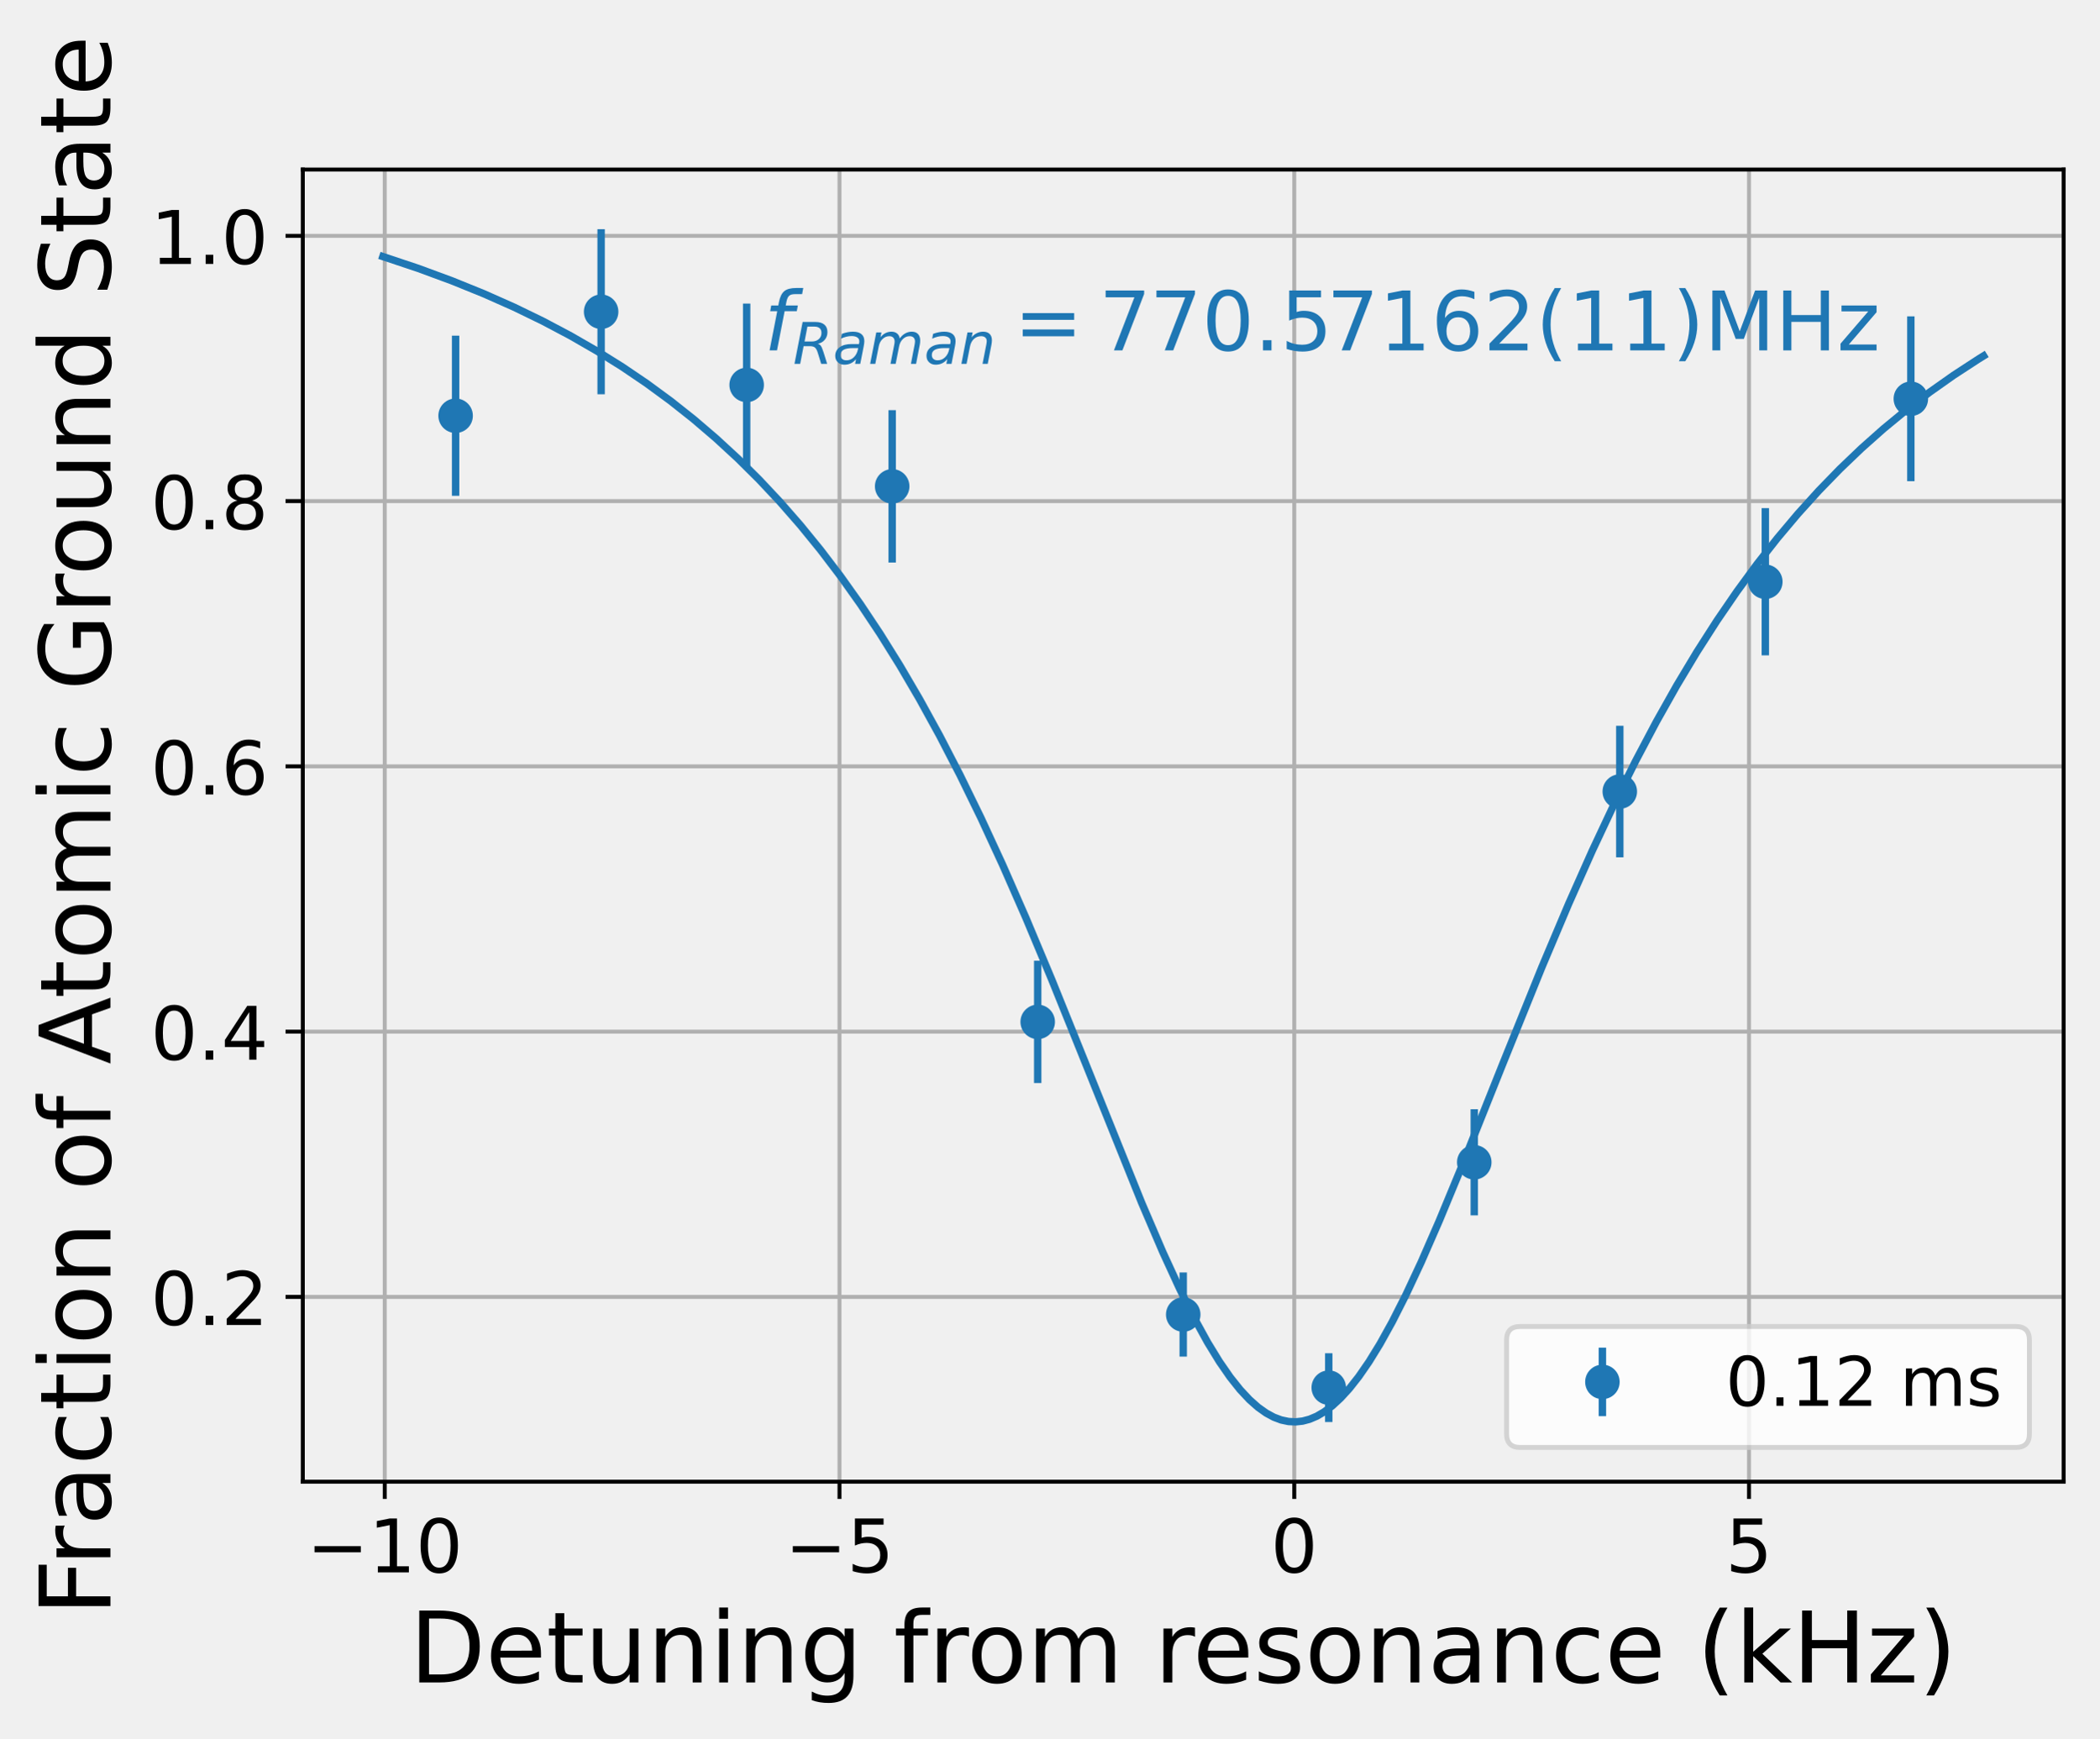
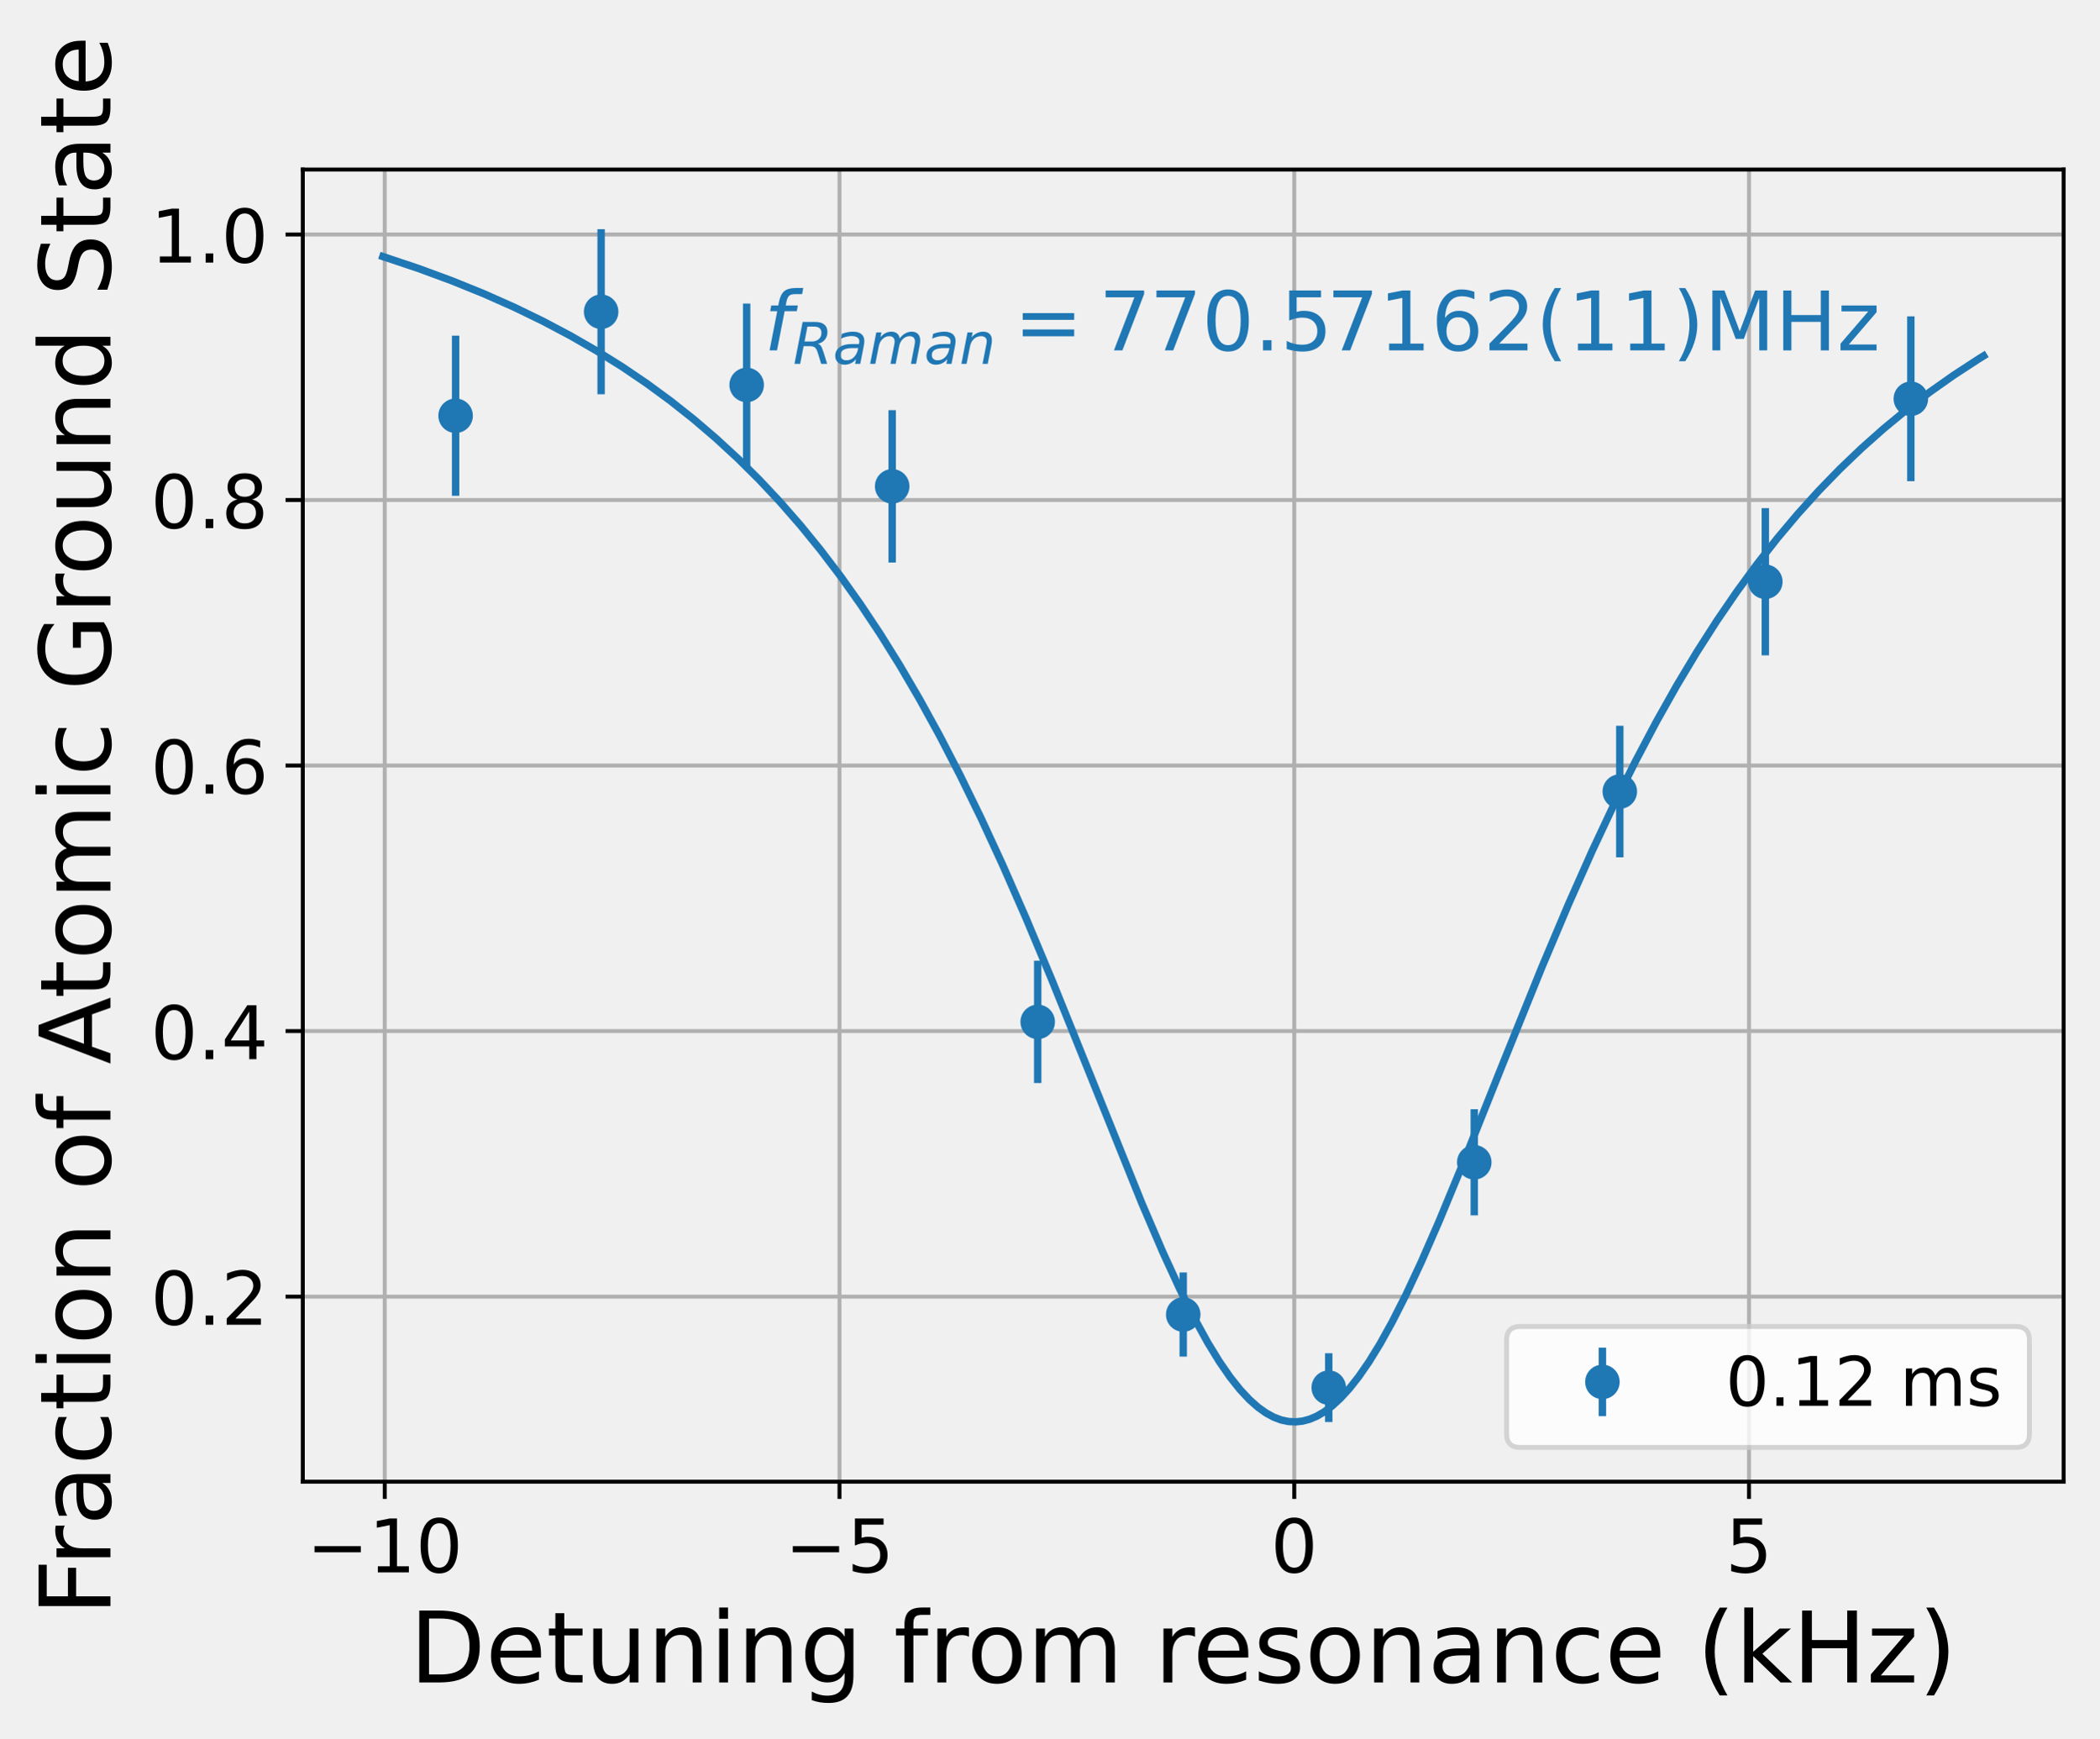
<svg xmlns="http://www.w3.org/2000/svg" xmlns:xlink="http://www.w3.org/1999/xlink" height="352.568pt" version="1.1" viewBox="0 0 425.731 352.568" width="425.731pt">
  <defs>
    <style type="text/css">*{stroke-linecap:butt;stroke-linejoin:round;}</style>
  </defs>
  <g id="figure_1">
    <g id="patch_1">
      <path d="M 0 352.568  L 425.731 352.568  L 425.731 0  L 0 0  z " style="fill:none;" />
    </g>
    <g id="axes_1">
      <g id="patch_2">
        <path d="M 61.411 300.495  L 418.531 300.495  L 418.531 34.383  L 61.411 34.383  z " style="fill:none;" />
      </g>
      <g id="matplotlib.axis_1">
        <g id="xtick_1">
          <g id="line2d_1">
            <path clip-path="url(#pf902fcb692)" d="M 78.027 300.495  L 78.027 34.383  " style="fill:none;stroke:#b0b0b0;stroke-linecap:square;stroke-width:0.8;" />
          </g>
          <g id="line2d_2">
            <defs>
              <path d="M 0 0  L 0 3.5  " id="m005f0a59be" style="stroke:#000000;stroke-width:0.8;" />
            </defs>
            <g>
              <use style="stroke:#000000;stroke-width:0.8;" x="78.027" xlink:href="#m005f0a59be" y="300.495" />
            </g>
          </g>
          <g id="text_1">
            <g transform="translate(62.1986 318.8927)scale(0.15 -0.15)">
              <defs>
                <path d="M 10.594 35.5  L 73.188 35.5  L 73.188 27.203  L 10.594 27.203  z " id="DejaVuSans-8722" />
                <path d="M 12.406 8.297  L 28.516 8.297  L 28.516 63.922  L 10.984 60.406  L 10.984 69.391  L 28.422 72.906  L 38.281 72.906  L 38.281 8.297  L 54.391 8.297  L 54.391 0  L 12.406 0  z " id="DejaVuSans-49" />
                <path d="M 31.781 66.406  Q 24.172 66.406 20.328 58.906  Q 16.5 51.422 16.5 36.375  Q 16.5 21.391 20.328 13.891  Q 24.172 6.391 31.781 6.391  Q 39.453 6.391 43.281 13.891  Q 47.125 21.391 47.125 36.375  Q 47.125 51.422 43.281 58.906  Q 39.453 66.406 31.781 66.406  z M 31.781 74.219  Q 44.047 74.219 50.516 64.516  Q 56.984 54.828 56.984 36.375  Q 56.984 17.969 50.516 8.266  Q 44.047 -1.422 31.781 -1.422  Q 19.531 -1.422 13.062 8.266  Q 6.594 17.969 6.594 36.375  Q 6.594 54.828 13.062 64.516  Q 19.531 74.219 31.781 74.219  z " id="DejaVuSans-48" />
              </defs>
              <use xlink:href="#DejaVuSans-8722" />
              <use x="83.789" xlink:href="#DejaVuSans-49" />
              <use x="147.412" xlink:href="#DejaVuSans-48" />
            </g>
          </g>
        </g>
        <g id="xtick_2">
          <g id="line2d_3">
            <path clip-path="url(#pf902fcb692)" d="M 170.259 300.495  L 170.259 34.383  " style="fill:none;stroke:#b0b0b0;stroke-linecap:square;stroke-width:0.8;" />
          </g>
          <g id="line2d_4">
            <g>
              <use style="stroke:#000000;stroke-width:0.8;" x="170.259" xlink:href="#m005f0a59be" y="300.495" />
            </g>
          </g>
          <g id="text_2">
            <g transform="translate(159.2019 318.8927)scale(0.15 -0.15)">
              <defs>
                <path d="M 10.797 72.906  L 49.516 72.906  L 49.516 64.594  L 19.828 64.594  L 19.828 46.734  Q 21.969 47.469 24.109 47.828  Q 26.266 48.188 28.422 48.188  Q 40.625 48.188 47.75 41.5  Q 54.891 34.812 54.891 23.391  Q 54.891 11.625 47.562 5.094  Q 40.234 -1.422 26.906 -1.422  Q 22.312 -1.422 17.547 -0.641  Q 12.797 0.141 7.719 1.703  L 7.719 11.625  Q 12.109 9.234 16.797 8.062  Q 21.484 6.891 26.703 6.891  Q 35.156 6.891 40.078 11.328  Q 45.016 15.766 45.016 23.391  Q 45.016 31 40.078 35.438  Q 35.156 39.891 26.703 39.891  Q 22.75 39.891 18.812 39.016  Q 14.891 38.141 10.797 36.281  z " id="DejaVuSans-53" />
              </defs>
              <use xlink:href="#DejaVuSans-8722" />
              <use x="83.789" xlink:href="#DejaVuSans-53" />
            </g>
          </g>
        </g>
        <g id="xtick_3">
          <g id="line2d_5">
            <path clip-path="url(#pf902fcb692)" d="M 262.49 300.495  L 262.49 34.383  " style="fill:none;stroke:#b0b0b0;stroke-linecap:square;stroke-width:0.8;" />
          </g>
          <g id="line2d_6">
            <g>
              <use style="stroke:#000000;stroke-width:0.8;" x="262.49" xlink:href="#m005f0a59be" y="300.495" />
            </g>
          </g>
          <g id="text_3">
            <g transform="translate(257.718 318.8927)scale(0.15 -0.15)">
              <use xlink:href="#DejaVuSans-48" />
            </g>
          </g>
        </g>
        <g id="xtick_4">
          <g id="line2d_7">
            <path clip-path="url(#pf902fcb692)" d="M 354.721 300.495  L 354.721 34.383  " style="fill:none;stroke:#b0b0b0;stroke-linecap:square;stroke-width:0.8;" />
          </g>
          <g id="line2d_8">
            <g>
              <use style="stroke:#000000;stroke-width:0.8;" x="354.721" xlink:href="#m005f0a59be" y="300.495" />
            </g>
          </g>
          <g id="text_4">
            <g transform="translate(349.9495 318.8927)scale(0.15 -0.15)">
              <use xlink:href="#DejaVuSans-53" />
            </g>
          </g>
        </g>
        <g id="text_5">
          <g transform="translate(83.07406 341.2091)scale(0.2 -0.2)">
            <defs>
              <path d="M 19.672 64.797  L 19.672 8.109  L 31.594 8.109  Q 46.688 8.109 53.688 14.938  Q 60.688 21.781 60.688 36.531  Q 60.688 51.172 53.688 57.984  Q 46.688 64.797 31.594 64.797  z M 9.812 72.906  L 30.078 72.906  Q 51.266 72.906 61.172 64.094  Q 71.094 55.281 71.094 36.531  Q 71.094 17.672 61.125 8.828  Q 51.172 0 30.078 0  L 9.812 0  z " id="DejaVuSans-68" />
              <path d="M 56.203 29.594  L 56.203 25.203  L 14.891 25.203  Q 15.484 15.922 20.484 11.062  Q 25.484 6.203 34.422 6.203  Q 39.594 6.203 44.453 7.469  Q 49.312 8.734 54.109 11.281  L 54.109 2.781  Q 49.266 0.734 44.188 -0.344  Q 39.109 -1.422 33.891 -1.422  Q 20.797 -1.422 13.156 6.188  Q 5.516 13.812 5.516 26.812  Q 5.516 40.234 12.766 48.109  Q 20.016 56 32.328 56  Q 43.359 56 49.781 48.891  Q 56.203 41.797 56.203 29.594  z M 47.219 32.234  Q 47.125 39.594 43.094 43.984  Q 39.062 48.391 32.422 48.391  Q 24.906 48.391 20.391 44.141  Q 15.875 39.891 15.188 32.172  z " id="DejaVuSans-101" />
              <path d="M 18.312 70.219  L 18.312 54.688  L 36.812 54.688  L 36.812 47.703  L 18.312 47.703  L 18.312 18.016  Q 18.312 11.328 20.141 9.422  Q 21.969 7.516 27.594 7.516  L 36.812 7.516  L 36.812 0  L 27.594 0  Q 17.188 0 13.234 3.875  Q 9.281 7.766 9.281 18.016  L 9.281 47.703  L 2.688 47.703  L 2.688 54.688  L 9.281 54.688  L 9.281 70.219  z " id="DejaVuSans-116" />
              <path d="M 8.5 21.578  L 8.5 54.688  L 17.484 54.688  L 17.484 21.922  Q 17.484 14.156 20.5 10.266  Q 23.531 6.391 29.594 6.391  Q 36.859 6.391 41.078 11.031  Q 45.312 15.672 45.312 23.688  L 45.312 54.688  L 54.297 54.688  L 54.297 0  L 45.312 0  L 45.312 8.406  Q 42.047 3.422 37.719 1  Q 33.406 -1.422 27.688 -1.422  Q 18.266 -1.422 13.375 4.438  Q 8.5 10.297 8.5 21.578  z M 31.109 56  z " id="DejaVuSans-117" />
              <path d="M 54.891 33.016  L 54.891 0  L 45.906 0  L 45.906 32.719  Q 45.906 40.484 42.875 44.328  Q 39.844 48.188 33.797 48.188  Q 26.516 48.188 22.312 43.547  Q 18.109 38.922 18.109 30.906  L 18.109 0  L 9.078 0  L 9.078 54.688  L 18.109 54.688  L 18.109 46.188  Q 21.344 51.125 25.703 53.562  Q 30.078 56 35.797 56  Q 45.219 56 50.047 50.172  Q 54.891 44.344 54.891 33.016  z " id="DejaVuSans-110" />
              <path d="M 9.422 54.688  L 18.406 54.688  L 18.406 0  L 9.422 0  z M 9.422 75.984  L 18.406 75.984  L 18.406 64.594  L 9.422 64.594  z " id="DejaVuSans-105" />
              <path d="M 45.406 27.984  Q 45.406 37.75 41.375 43.109  Q 37.359 48.484 30.078 48.484  Q 22.859 48.484 18.828 43.109  Q 14.797 37.75 14.797 27.984  Q 14.797 18.266 18.828 12.891  Q 22.859 7.516 30.078 7.516  Q 37.359 7.516 41.375 12.891  Q 45.406 18.266 45.406 27.984  z M 54.391 6.781  Q 54.391 -7.172 48.188 -13.984  Q 42 -20.797 29.203 -20.797  Q 24.469 -20.797 20.266 -20.094  Q 16.062 -19.391 12.109 -17.922  L 12.109 -9.188  Q 16.062 -11.328 19.922 -12.344  Q 23.781 -13.375 27.781 -13.375  Q 36.625 -13.375 41.016 -8.766  Q 45.406 -4.156 45.406 5.172  L 45.406 9.625  Q 42.625 4.781 38.281 2.391  Q 33.938 0 27.875 0  Q 17.828 0 11.672 7.656  Q 5.516 15.328 5.516 27.984  Q 5.516 40.672 11.672 48.328  Q 17.828 56 27.875 56  Q 33.938 56 38.281 53.609  Q 42.625 51.219 45.406 46.391  L 45.406 54.688  L 54.391 54.688  z " id="DejaVuSans-103" />
              <path id="DejaVuSans-32" />
              <path d="M 37.109 75.984  L 37.109 68.5  L 28.516 68.5  Q 23.688 68.5 21.797 66.547  Q 19.922 64.594 19.922 59.516  L 19.922 54.688  L 34.719 54.688  L 34.719 47.703  L 19.922 47.703  L 19.922 0  L 10.891 0  L 10.891 47.703  L 2.297 47.703  L 2.297 54.688  L 10.891 54.688  L 10.891 58.5  Q 10.891 67.625 15.141 71.797  Q 19.391 75.984 28.609 75.984  z " id="DejaVuSans-102" />
              <path d="M 41.109 46.297  Q 39.594 47.172 37.812 47.578  Q 36.031 48 33.891 48  Q 26.266 48 22.188 43.047  Q 18.109 38.094 18.109 28.812  L 18.109 0  L 9.078 0  L 9.078 54.688  L 18.109 54.688  L 18.109 46.188  Q 20.953 51.172 25.484 53.578  Q 30.031 56 36.531 56  Q 37.453 56 38.578 55.875  Q 39.703 55.766 41.062 55.516  z " id="DejaVuSans-114" />
              <path d="M 30.609 48.391  Q 23.391 48.391 19.188 42.75  Q 14.984 37.109 14.984 27.297  Q 14.984 17.484 19.156 11.844  Q 23.344 6.203 30.609 6.203  Q 37.797 6.203 41.984 11.859  Q 46.188 17.531 46.188 27.297  Q 46.188 37.016 41.984 42.703  Q 37.797 48.391 30.609 48.391  z M 30.609 56  Q 42.328 56 49.016 48.375  Q 55.719 40.766 55.719 27.297  Q 55.719 13.875 49.016 6.219  Q 42.328 -1.422 30.609 -1.422  Q 18.844 -1.422 12.172 6.219  Q 5.516 13.875 5.516 27.297  Q 5.516 40.766 12.172 48.375  Q 18.844 56 30.609 56  z " id="DejaVuSans-111" />
              <path d="M 52 44.188  Q 55.375 50.25 60.062 53.125  Q 64.75 56 71.094 56  Q 79.641 56 84.281 50.016  Q 88.922 44.047 88.922 33.016  L 88.922 0  L 79.891 0  L 79.891 32.719  Q 79.891 40.578 77.094 44.375  Q 74.312 48.188 68.609 48.188  Q 61.625 48.188 57.562 43.547  Q 53.516 38.922 53.516 30.906  L 53.516 0  L 44.484 0  L 44.484 32.719  Q 44.484 40.625 41.703 44.406  Q 38.922 48.188 33.109 48.188  Q 26.219 48.188 22.156 43.531  Q 18.109 38.875 18.109 30.906  L 18.109 0  L 9.078 0  L 9.078 54.688  L 18.109 54.688  L 18.109 46.188  Q 21.188 51.219 25.484 53.609  Q 29.781 56 35.688 56  Q 41.656 56 45.828 52.969  Q 50 49.953 52 44.188  z " id="DejaVuSans-109" />
              <path d="M 44.281 53.078  L 44.281 44.578  Q 40.484 46.531 36.375 47.5  Q 32.281 48.484 27.875 48.484  Q 21.188 48.484 17.844 46.438  Q 14.5 44.391 14.5 40.281  Q 14.5 37.156 16.891 35.375  Q 19.281 33.594 26.516 31.984  L 29.594 31.297  Q 39.156 29.25 43.188 25.516  Q 47.219 21.781 47.219 15.094  Q 47.219 7.469 41.188 3.016  Q 35.156 -1.422 24.609 -1.422  Q 20.219 -1.422 15.453 -0.562  Q 10.688 0.297 5.422 2  L 5.422 11.281  Q 10.406 8.688 15.234 7.391  Q 20.062 6.109 24.812 6.109  Q 31.156 6.109 34.562 8.281  Q 37.984 10.453 37.984 14.406  Q 37.984 18.062 35.516 20.016  Q 33.062 21.969 24.703 23.781  L 21.578 24.516  Q 13.234 26.266 9.516 29.906  Q 5.812 33.547 5.812 39.891  Q 5.812 47.609 11.281 51.797  Q 16.75 56 26.812 56  Q 31.781 56 36.172 55.266  Q 40.578 54.547 44.281 53.078  z " id="DejaVuSans-115" />
              <path d="M 34.281 27.484  Q 23.391 27.484 19.188 25  Q 14.984 22.516 14.984 16.5  Q 14.984 11.719 18.141 8.906  Q 21.297 6.109 26.703 6.109  Q 34.188 6.109 38.703 11.406  Q 43.219 16.703 43.219 25.484  L 43.219 27.484  z M 52.203 31.203  L 52.203 0  L 43.219 0  L 43.219 8.297  Q 40.141 3.328 35.547 0.953  Q 30.953 -1.422 24.312 -1.422  Q 15.922 -1.422 10.953 3.297  Q 6 8.016 6 15.922  Q 6 25.141 12.172 29.828  Q 18.359 34.516 30.609 34.516  L 43.219 34.516  L 43.219 35.406  Q 43.219 41.609 39.141 45  Q 35.062 48.391 27.688 48.391  Q 23 48.391 18.547 47.266  Q 14.109 46.141 10.016 43.891  L 10.016 52.203  Q 14.938 54.109 19.578 55.047  Q 24.219 56 28.609 56  Q 40.484 56 46.344 49.844  Q 52.203 43.703 52.203 31.203  z " id="DejaVuSans-97" />
              <path d="M 48.781 52.594  L 48.781 44.188  Q 44.969 46.297 41.141 47.344  Q 37.312 48.391 33.406 48.391  Q 24.656 48.391 19.812 42.844  Q 14.984 37.312 14.984 27.297  Q 14.984 17.281 19.812 11.734  Q 24.656 6.203 33.406 6.203  Q 37.312 6.203 41.141 7.25  Q 44.969 8.297 48.781 10.406  L 48.781 2.094  Q 45.016 0.344 40.984 -0.531  Q 36.969 -1.422 32.422 -1.422  Q 20.062 -1.422 12.781 6.344  Q 5.516 14.109 5.516 27.297  Q 5.516 40.672 12.859 48.328  Q 20.219 56 33.016 56  Q 37.156 56 41.109 55.141  Q 45.062 54.297 48.781 52.594  z " id="DejaVuSans-99" />
              <path d="M 31 75.875  Q 24.469 64.656 21.281 53.656  Q 18.109 42.672 18.109 31.391  Q 18.109 20.125 21.312 9.062  Q 24.516 -2 31 -13.188  L 23.188 -13.188  Q 15.875 -1.703 12.234 9.375  Q 8.594 20.453 8.594 31.391  Q 8.594 42.281 12.203 53.312  Q 15.828 64.359 23.188 75.875  z " id="DejaVuSans-40" />
              <path d="M 9.078 75.984  L 18.109 75.984  L 18.109 31.109  L 44.922 54.688  L 56.391 54.688  L 27.391 29.109  L 57.625 0  L 45.906 0  L 18.109 26.703  L 18.109 0  L 9.078 0  z " id="DejaVuSans-107" />
              <path d="M 9.812 72.906  L 19.672 72.906  L 19.672 43.016  L 55.516 43.016  L 55.516 72.906  L 65.375 72.906  L 65.375 0  L 55.516 0  L 55.516 34.719  L 19.672 34.719  L 19.672 0  L 9.812 0  z " id="DejaVuSans-72" />
              <path d="M 5.516 54.688  L 48.188 54.688  L 48.188 46.484  L 14.406 7.172  L 48.188 7.172  L 48.188 0  L 4.297 0  L 4.297 8.203  L 38.094 47.516  L 5.516 47.516  z " id="DejaVuSans-122" />
              <path d="M 8.016 75.875  L 15.828 75.875  Q 23.141 64.359 26.781 53.312  Q 30.422 42.281 30.422 31.391  Q 30.422 20.453 26.781 9.375  Q 23.141 -1.703 15.828 -13.188  L 8.016 -13.188  Q 14.5 -2 17.703 9.062  Q 20.906 20.125 20.906 31.391  Q 20.906 42.672 17.703 53.656  Q 14.5 64.656 8.016 75.875  z " id="DejaVuSans-41" />
            </defs>
            <use xlink:href="#DejaVuSans-68" />
            <use x="77.002" xlink:href="#DejaVuSans-101" />
            <use x="138.525" xlink:href="#DejaVuSans-116" />
            <use x="177.734" xlink:href="#DejaVuSans-117" />
            <use x="241.113" xlink:href="#DejaVuSans-110" />
            <use x="304.492" xlink:href="#DejaVuSans-105" />
            <use x="332.275" xlink:href="#DejaVuSans-110" />
            <use x="395.654" xlink:href="#DejaVuSans-103" />
            <use x="459.131" xlink:href="#DejaVuSans-32" />
            <use x="490.918" xlink:href="#DejaVuSans-102" />
            <use x="526.123" xlink:href="#DejaVuSans-114" />
            <use x="564.986" xlink:href="#DejaVuSans-111" />
            <use x="626.168" xlink:href="#DejaVuSans-109" />
            <use x="723.58" xlink:href="#DejaVuSans-32" />
            <use x="755.367" xlink:href="#DejaVuSans-114" />
            <use x="794.23" xlink:href="#DejaVuSans-101" />
            <use x="855.754" xlink:href="#DejaVuSans-115" />
            <use x="907.854" xlink:href="#DejaVuSans-111" />
            <use x="969.035" xlink:href="#DejaVuSans-110" />
            <use x="1032.414" xlink:href="#DejaVuSans-97" />
            <use x="1093.693" xlink:href="#DejaVuSans-110" />
            <use x="1157.072" xlink:href="#DejaVuSans-99" />
            <use x="1212.053" xlink:href="#DejaVuSans-101" />
            <use x="1273.576" xlink:href="#DejaVuSans-32" />
            <use x="1305.363" xlink:href="#DejaVuSans-40" />
            <use x="1344.377" xlink:href="#DejaVuSans-107" />
            <use x="1402.287" xlink:href="#DejaVuSans-72" />
            <use x="1477.482" xlink:href="#DejaVuSans-122" />
            <use x="1529.973" xlink:href="#DejaVuSans-41" />
          </g>
        </g>
      </g>
      <g id="matplotlib.axis_2">
        <g id="ytick_1">
          <g id="line2d_9">
-             <path clip-path="url(#pf902fcb692)" d="M 61.411 263.018  L 418.531 263.018  " style="fill:none;stroke:#b0b0b0;stroke-linecap:square;stroke-width:0.8;" />
+             <path clip-path="url(#pf902fcb692)" d="M 61.411 262.963  L 418.531 262.963  " style="fill:none;stroke:#b0b0b0;stroke-linecap:square;stroke-width:0.8;" />
          </g>
          <g id="line2d_10">
            <defs>
              <path d="M 0 0  L -3.5 0  " id="mc3ce260a5b" style="stroke:#000000;stroke-width:0.8;" />
            </defs>
            <g>
-               <use style="stroke:#000000;stroke-width:0.8;" x="61.411" xlink:href="#mc3ce260a5b" y="263.018" />
+               <use style="stroke:#000000;stroke-width:0.8;" x="61.411" xlink:href="#mc3ce260a5b" y="262.963" />
            </g>
          </g>
          <g id="text_6">
-             <g transform="translate(30.55625 268.7172)scale(0.15 -0.15)">
+             <g transform="translate(30.55625 268.6622)scale(0.15 -0.15)">
              <defs>
                <path d="M 10.688 12.406  L 21 12.406  L 21 0  L 10.688 0  z " id="DejaVuSans-46" />
                <path d="M 19.188 8.297  L 53.609 8.297  L 53.609 0  L 7.328 0  L 7.328 8.297  Q 12.938 14.109 22.625 23.891  Q 32.328 33.688 34.812 36.531  Q 39.547 41.844 41.422 45.531  Q 43.312 49.219 43.312 52.781  Q 43.312 58.594 39.234 62.25  Q 35.156 65.922 28.609 65.922  Q 23.969 65.922 18.812 64.312  Q 13.672 62.703 7.812 59.422  L 7.812 69.391  Q 13.766 71.781 18.938 73  Q 24.125 74.219 28.422 74.219  Q 39.75 74.219 46.484 68.547  Q 53.219 62.891 53.219 53.422  Q 53.219 48.922 51.531 44.891  Q 49.859 40.875 45.406 35.406  Q 44.188 33.984 37.641 27.219  Q 31.109 20.453 19.188 8.297  z " id="DejaVuSans-50" />
              </defs>
              <use xlink:href="#DejaVuSans-48" />
              <use x="63.623" xlink:href="#DejaVuSans-46" />
              <use x="95.41" xlink:href="#DejaVuSans-50" />
            </g>
          </g>
        </g>
        <g id="ytick_2">
          <g id="line2d_11">
-             <path clip-path="url(#pf902fcb692)" d="M 61.411 209.22  L 418.531 209.22  " style="fill:none;stroke:#b0b0b0;stroke-linecap:square;stroke-width:0.8;" />
+             <path clip-path="url(#pf902fcb692)" d="M 61.411 209.11  L 418.531 209.11  " style="fill:none;stroke:#b0b0b0;stroke-linecap:square;stroke-width:0.8;" />
          </g>
          <g id="line2d_12">
            <g>
-               <use style="stroke:#000000;stroke-width:0.8;" x="61.411" xlink:href="#mc3ce260a5b" y="209.22" />
+               <use style="stroke:#000000;stroke-width:0.8;" x="61.411" xlink:href="#mc3ce260a5b" y="209.11" />
            </g>
          </g>
          <g id="text_7">
-             <g transform="translate(30.55625 214.919)scale(0.15 -0.15)">
+             <g transform="translate(30.55625 214.8091)scale(0.15 -0.15)">
              <defs>
                <path d="M 37.797 64.312  L 12.891 25.391  L 37.797 25.391  z M 35.203 72.906  L 47.609 72.906  L 47.609 25.391  L 58.016 25.391  L 58.016 17.188  L 47.609 17.188  L 47.609 0  L 37.797 0  L 37.797 17.188  L 4.891 17.188  L 4.891 26.703  z " id="DejaVuSans-52" />
              </defs>
              <use xlink:href="#DejaVuSans-48" />
              <use x="63.623" xlink:href="#DejaVuSans-46" />
              <use x="95.41" xlink:href="#DejaVuSans-52" />
            </g>
          </g>
        </g>
        <g id="ytick_3">
          <g id="line2d_13">
-             <path clip-path="url(#pf902fcb692)" d="M 61.411 155.422  L 418.531 155.422  " style="fill:none;stroke:#b0b0b0;stroke-linecap:square;stroke-width:0.8;" />
+             <path clip-path="url(#pf902fcb692)" d="M 61.411 155.257  L 418.531 155.257  " style="fill:none;stroke:#b0b0b0;stroke-linecap:square;stroke-width:0.8;" />
          </g>
          <g id="line2d_14">
            <g>
-               <use style="stroke:#000000;stroke-width:0.8;" x="61.411" xlink:href="#mc3ce260a5b" y="155.422" />
+               <use style="stroke:#000000;stroke-width:0.8;" x="61.411" xlink:href="#mc3ce260a5b" y="155.257" />
            </g>
          </g>
          <g id="text_8">
-             <g transform="translate(30.55625 161.1209)scale(0.15 -0.15)">
+             <g transform="translate(30.55625 160.9559)scale(0.15 -0.15)">
              <defs>
                <path d="M 33.016 40.375  Q 26.375 40.375 22.484 35.828  Q 18.609 31.297 18.609 23.391  Q 18.609 15.531 22.484 10.953  Q 26.375 6.391 33.016 6.391  Q 39.656 6.391 43.531 10.953  Q 47.406 15.531 47.406 23.391  Q 47.406 31.297 43.531 35.828  Q 39.656 40.375 33.016 40.375  z M 52.594 71.297  L 52.594 62.312  Q 48.875 64.062 45.094 64.984  Q 41.312 65.922 37.594 65.922  Q 27.828 65.922 22.672 59.328  Q 17.531 52.734 16.797 39.406  Q 19.672 43.656 24.016 45.922  Q 28.375 48.188 33.594 48.188  Q 44.578 48.188 50.953 41.516  Q 57.328 34.859 57.328 23.391  Q 57.328 12.156 50.688 5.359  Q 44.047 -1.422 33.016 -1.422  Q 20.359 -1.422 13.672 8.266  Q 6.984 17.969 6.984 36.375  Q 6.984 53.656 15.188 63.938  Q 23.391 74.219 37.203 74.219  Q 40.922 74.219 44.703 73.484  Q 48.484 72.75 52.594 71.297  z " id="DejaVuSans-54" />
              </defs>
              <use xlink:href="#DejaVuSans-48" />
              <use x="63.623" xlink:href="#DejaVuSans-46" />
              <use x="95.41" xlink:href="#DejaVuSans-54" />
            </g>
          </g>
        </g>
        <g id="ytick_4">
          <g id="line2d_15">
-             <path clip-path="url(#pf902fcb692)" d="M 61.411 101.624  L 418.531 101.624  " style="fill:none;stroke:#b0b0b0;stroke-linecap:square;stroke-width:0.8;" />
+             <path clip-path="url(#pf902fcb692)" d="M 61.411 101.404  L 418.531 101.404  " style="fill:none;stroke:#b0b0b0;stroke-linecap:square;stroke-width:0.8;" />
          </g>
          <g id="line2d_16">
            <g>
-               <use style="stroke:#000000;stroke-width:0.8;" x="61.411" xlink:href="#mc3ce260a5b" y="101.624" />
+               <use style="stroke:#000000;stroke-width:0.8;" x="61.411" xlink:href="#mc3ce260a5b" y="101.404" />
            </g>
          </g>
          <g id="text_9">
-             <g transform="translate(30.55625 107.3227)scale(0.15 -0.15)">
+             <g transform="translate(30.55625 107.1028)scale(0.15 -0.15)">
              <defs>
                <path d="M 31.781 34.625  Q 24.75 34.625 20.719 30.859  Q 16.703 27.094 16.703 20.516  Q 16.703 13.922 20.719 10.156  Q 24.75 6.391 31.781 6.391  Q 38.812 6.391 42.859 10.172  Q 46.922 13.969 46.922 20.516  Q 46.922 27.094 42.891 30.859  Q 38.875 34.625 31.781 34.625  z M 21.922 38.812  Q 15.578 40.375 12.031 44.719  Q 8.5 49.078 8.5 55.328  Q 8.5 64.062 14.719 69.141  Q 20.953 74.219 31.781 74.219  Q 42.672 74.219 48.875 69.141  Q 55.078 64.062 55.078 55.328  Q 55.078 49.078 51.531 44.719  Q 48 40.375 41.703 38.812  Q 48.828 37.156 52.797 32.312  Q 56.781 27.484 56.781 20.516  Q 56.781 9.906 50.312 4.234  Q 43.844 -1.422 31.781 -1.422  Q 19.734 -1.422 13.25 4.234  Q 6.781 9.906 6.781 20.516  Q 6.781 27.484 10.781 32.312  Q 14.797 37.156 21.922 38.812  z M 18.312 54.391  Q 18.312 48.734 21.844 45.562  Q 25.391 42.391 31.781 42.391  Q 38.141 42.391 41.719 45.562  Q 45.312 48.734 45.312 54.391  Q 45.312 60.062 41.719 63.234  Q 38.141 66.406 31.781 66.406  Q 25.391 66.406 21.844 63.234  Q 18.312 60.062 18.312 54.391  z " id="DejaVuSans-56" />
              </defs>
              <use xlink:href="#DejaVuSans-48" />
              <use x="63.623" xlink:href="#DejaVuSans-46" />
              <use x="95.41" xlink:href="#DejaVuSans-56" />
            </g>
          </g>
        </g>
        <g id="ytick_5">
          <g id="line2d_17">
-             <path clip-path="url(#pf902fcb692)" d="M 61.411 47.826  L 418.531 47.826  " style="fill:none;stroke:#b0b0b0;stroke-linecap:square;stroke-width:0.8;" />
+             <path clip-path="url(#pf902fcb692)" d="M 61.411 47.551  L 418.531 47.551  " style="fill:none;stroke:#b0b0b0;stroke-linecap:square;stroke-width:0.8;" />
          </g>
          <g id="line2d_18">
            <g>
-               <use style="stroke:#000000;stroke-width:0.8;" x="61.411" xlink:href="#mc3ce260a5b" y="47.826" />
+               <use style="stroke:#000000;stroke-width:0.8;" x="61.411" xlink:href="#mc3ce260a5b" y="47.551" />
            </g>
          </g>
          <g id="text_10">
-             <g transform="translate(30.55625 53.52451)scale(0.15 -0.15)">
+             <g transform="translate(30.55625 53.2496)scale(0.15 -0.15)">
              <use xlink:href="#DejaVuSans-49" />
              <use x="63.623" xlink:href="#DejaVuSans-46" />
              <use x="95.41" xlink:href="#DejaVuSans-48" />
            </g>
          </g>
        </g>
        <g id="text_11">
          <g transform="translate(22.39688 327.6781)rotate(-90)scale(0.2 -0.2)">
            <defs>
              <path d="M 9.812 72.906  L 51.703 72.906  L 51.703 64.594  L 19.672 64.594  L 19.672 43.109  L 48.578 43.109  L 48.578 34.812  L 19.672 34.812  L 19.672 0  L 9.812 0  z " id="DejaVuSans-70" />
              <path d="M 34.188 63.188  L 20.797 26.906  L 47.609 26.906  z M 28.609 72.906  L 39.797 72.906  L 67.578 0  L 57.328 0  L 50.688 18.703  L 17.828 18.703  L 11.188 0  L 0.781 0  z " id="DejaVuSans-65" />
              <path d="M 59.516 10.406  L 59.516 29.984  L 43.406 29.984  L 43.406 38.094  L 69.281 38.094  L 69.281 6.781  Q 63.578 2.734 56.688 0.656  Q 49.812 -1.422 42 -1.422  Q 24.906 -1.422 15.25 8.562  Q 5.609 18.562 5.609 36.375  Q 5.609 54.25 15.25 64.234  Q 24.906 74.219 42 74.219  Q 49.125 74.219 55.547 72.453  Q 61.969 70.703 67.391 67.281  L 67.391 56.781  Q 61.922 61.422 55.766 63.766  Q 49.609 66.109 42.828 66.109  Q 29.438 66.109 22.719 58.641  Q 16.016 51.172 16.016 36.375  Q 16.016 21.625 22.719 14.156  Q 29.438 6.688 42.828 6.688  Q 48.047 6.688 52.141 7.594  Q 56.25 8.5 59.516 10.406  z " id="DejaVuSans-71" />
              <path d="M 45.406 46.391  L 45.406 75.984  L 54.391 75.984  L 54.391 0  L 45.406 0  L 45.406 8.203  Q 42.578 3.328 38.25 0.953  Q 33.938 -1.422 27.875 -1.422  Q 17.969 -1.422 11.734 6.484  Q 5.516 14.406 5.516 27.297  Q 5.516 40.188 11.734 48.094  Q 17.969 56 27.875 56  Q 33.938 56 38.25 53.625  Q 42.578 51.266 45.406 46.391  z M 14.797 27.297  Q 14.797 17.391 18.875 11.75  Q 22.953 6.109 30.078 6.109  Q 37.203 6.109 41.297 11.75  Q 45.406 17.391 45.406 27.297  Q 45.406 37.203 41.297 42.844  Q 37.203 48.484 30.078 48.484  Q 22.953 48.484 18.875 42.844  Q 14.797 37.203 14.797 27.297  z " id="DejaVuSans-100" />
              <path d="M 53.516 70.516  L 53.516 60.891  Q 47.906 63.578 42.922 64.891  Q 37.938 66.219 33.297 66.219  Q 25.25 66.219 20.875 63.094  Q 16.5 59.969 16.5 54.203  Q 16.5 49.359 19.406 46.891  Q 22.312 44.438 30.422 42.922  L 36.375 41.703  Q 47.406 39.594 52.656 34.297  Q 57.906 29 57.906 20.125  Q 57.906 9.516 50.797 4.047  Q 43.703 -1.422 29.984 -1.422  Q 24.812 -1.422 18.969 -0.25  Q 13.141 0.922 6.891 3.219  L 6.891 13.375  Q 12.891 10.016 18.656 8.297  Q 24.422 6.594 29.984 6.594  Q 38.422 6.594 43.016 9.906  Q 47.609 13.234 47.609 19.391  Q 47.609 24.75 44.312 27.781  Q 41.016 30.812 33.5 32.328  L 27.484 33.5  Q 16.453 35.688 11.516 40.375  Q 6.594 45.062 6.594 53.422  Q 6.594 63.094 13.406 68.656  Q 20.219 74.219 32.172 74.219  Q 37.312 74.219 42.625 73.281  Q 47.953 72.359 53.516 70.516  z " id="DejaVuSans-83" />
            </defs>
            <use xlink:href="#DejaVuSans-70" />
            <use x="50.27" xlink:href="#DejaVuSans-114" />
            <use x="91.383" xlink:href="#DejaVuSans-97" />
            <use x="152.662" xlink:href="#DejaVuSans-99" />
            <use x="207.643" xlink:href="#DejaVuSans-116" />
            <use x="246.852" xlink:href="#DejaVuSans-105" />
            <use x="274.635" xlink:href="#DejaVuSans-111" />
            <use x="335.816" xlink:href="#DejaVuSans-110" />
            <use x="399.195" xlink:href="#DejaVuSans-32" />
            <use x="430.982" xlink:href="#DejaVuSans-111" />
            <use x="492.164" xlink:href="#DejaVuSans-102" />
            <use x="527.369" xlink:href="#DejaVuSans-32" />
            <use x="559.156" xlink:href="#DejaVuSans-65" />
            <use x="625.814" xlink:href="#DejaVuSans-116" />
            <use x="665.023" xlink:href="#DejaVuSans-111" />
            <use x="726.205" xlink:href="#DejaVuSans-109" />
            <use x="823.617" xlink:href="#DejaVuSans-105" />
            <use x="851.4" xlink:href="#DejaVuSans-99" />
            <use x="906.381" xlink:href="#DejaVuSans-32" />
            <use x="938.168" xlink:href="#DejaVuSans-71" />
            <use x="1015.658" xlink:href="#DejaVuSans-114" />
            <use x="1054.521" xlink:href="#DejaVuSans-111" />
            <use x="1115.703" xlink:href="#DejaVuSans-117" />
            <use x="1179.082" xlink:href="#DejaVuSans-110" />
            <use x="1242.461" xlink:href="#DejaVuSans-100" />
            <use x="1305.938" xlink:href="#DejaVuSans-32" />
            <use x="1337.725" xlink:href="#DejaVuSans-83" />
            <use x="1401.201" xlink:href="#DejaVuSans-116" />
            <use x="1440.41" xlink:href="#DejaVuSans-97" />
            <use x="1501.689" xlink:href="#DejaVuSans-116" />
            <use x="1540.898" xlink:href="#DejaVuSans-101" />
          </g>
        </g>
      </g>
      <g id="LineCollection_1">
        <path clip-path="url(#pf902fcb692)" d="M 92.401 100.554  L 92.401 68.071  " style="fill:none;stroke:#1f77b4;stroke-width:1.5;" />
        <path clip-path="url(#pf902fcb692)" d="M 121.915 79.958  L 121.915 46.479  " style="fill:none;stroke:#1f77b4;stroke-width:1.5;" />
        <path clip-path="url(#pf902fcb692)" d="M 151.429 94.558  L 151.429 61.571  " style="fill:none;stroke:#1f77b4;stroke-width:1.5;" />
        <path clip-path="url(#pf902fcb692)" d="M 180.943 114.081  L 180.943 83.177  " style="fill:none;stroke:#1f77b4;stroke-width:1.5;" />
        <path clip-path="url(#pf902fcb692)" d="M 210.457 219.643  L 210.457 194.839  " style="fill:none;stroke:#1f77b4;stroke-width:1.5;" />
        <path clip-path="url(#pf902fcb692)" d="M 239.971 275.129  L 239.971 258.058  " style="fill:none;stroke:#1f77b4;stroke-width:1.5;" />
        <path clip-path="url(#pf902fcb692)" d="M 269.485 288.399  L 269.485 274.441  " style="fill:none;stroke:#1f77b4;stroke-width:1.5;" />
        <path clip-path="url(#pf902fcb692)" d="M 298.999 246.484  L 298.999 224.952  " style="fill:none;stroke:#1f77b4;stroke-width:1.5;" />
        <path clip-path="url(#pf902fcb692)" d="M 328.513 173.871  L 328.513 147.184  " style="fill:none;stroke:#1f77b4;stroke-width:1.5;" />
        <path clip-path="url(#pf902fcb692)" d="M 358.027 132.912  L 358.027 103.05  " style="fill:none;stroke:#1f77b4;stroke-width:1.5;" />
        <path clip-path="url(#pf902fcb692)" d="M 387.541 97.586  L 387.541 64.153  " style="fill:none;stroke:#1f77b4;stroke-width:1.5;" />
      </g>
      <g id="line2d_19">
        <path clip-path="url(#pf902fcb692)" d="M 77.644 52.026  L 84.852 54.438  L 91.67 56.954  L 98.131 59.573  L 104.268 62.299  L 110.112 65.137  L 115.697 68.094  L 121.054 71.18  L 126.217 74.409  L 131.185 77.778  L 135.99 81.304  L 140.665 85.01  L 145.211 88.899  L 149.627 92.97  L 153.945 97.254  L 158.166 101.754  L 162.322 106.51  L 166.413 111.53  L 170.472 116.864  L 174.498 122.525  L 178.491 128.527  L 182.485 134.932  L 186.511 141.814  L 190.57 149.197  L 194.693 157.164  L 198.947 165.875  L 203.362 175.434  L 208.07 186.165  L 213.33 198.723  L 220.084 215.467  L 231.578 244.017  L 235.864 254.006  L 239.305 261.487  L 242.292 267.465  L 244.922 272.25  L 247.325 276.171  L 249.501 279.31  L 251.514 281.837  L 253.397 283.851  L 255.15 285.407  L 256.806 286.583  L 258.364 287.424  L 259.858 287.982  L 261.319 288.29  L 262.748 288.362  L 264.176 288.208  L 265.605 287.828  L 267.066 287.208  L 268.592 286.314  L 270.183 285.119  L 271.871 283.565  L 273.657 281.613  L 275.573 279.184  L 277.651 276.177  L 279.891 272.536  L 282.359 268.089  L 285.119 262.639  L 288.236 255.973  L 291.905 247.576  L 296.548 236.36  L 304.665 216.048  L 312.685 196.211  L 318.139 183.311  L 322.945 172.507  L 327.425 162.969  L 331.744 154.295  L 335.932 146.374  L 340.056 139.049  L 344.147 132.232  L 348.205 125.898  L 352.264 119.973  L 356.355 114.391  L 360.479 109.141  L 364.635 104.206  L 368.855 99.537  L 373.141 95.125  L 377.525 90.931  L 382.005 86.949  L 386.616 83.15  L 391.356 79.533  L 396.227 76.096  L 401.259 72.815  L 402.298 72.17  L 402.298 72.17  " style="fill:none;stroke:#1f77b4;stroke-linecap:square;stroke-width:1.5;" />
      </g>
      <g id="line2d_20">
        <defs>
          <path d="M 0 3  C 0.796 3 1.559 2.684 2.121 2.121  C 2.684 1.559 3 0.796 3 0  C 3 -0.796 2.684 -1.559 2.121 -2.121  C 1.559 -2.684 0.796 -3 0 -3  C -0.796 -3 -1.559 -2.684 -2.121 -2.121  C -2.684 -1.559 -3 -0.796 -3 0  C -3 0.796 -2.684 1.559 -2.121 2.121  C -1.559 2.684 -0.796 3 0 3  z " id="mcb2457e3ba" style="stroke:#1f77b4;" />
        </defs>
        <g clip-path="url(#pf902fcb692)">
          <use style="fill:#1f77b4;stroke:#1f77b4;" x="92.401" xlink:href="#mcb2457e3ba" y="84.313" />
          <use style="fill:#1f77b4;stroke:#1f77b4;" x="121.915" xlink:href="#mcb2457e3ba" y="63.218" />
          <use style="fill:#1f77b4;stroke:#1f77b4;" x="151.429" xlink:href="#mcb2457e3ba" y="78.064" />
          <use style="fill:#1f77b4;stroke:#1f77b4;" x="180.943" xlink:href="#mcb2457e3ba" y="98.629" />
          <use style="fill:#1f77b4;stroke:#1f77b4;" x="210.457" xlink:href="#mcb2457e3ba" y="207.241" />
          <use style="fill:#1f77b4;stroke:#1f77b4;" x="239.971" xlink:href="#mcb2457e3ba" y="266.594" />
          <use style="fill:#1f77b4;stroke:#1f77b4;" x="269.485" xlink:href="#mcb2457e3ba" y="281.42" />
          <use style="fill:#1f77b4;stroke:#1f77b4;" x="298.999" xlink:href="#mcb2457e3ba" y="235.718" />
          <use style="fill:#1f77b4;stroke:#1f77b4;" x="328.513" xlink:href="#mcb2457e3ba" y="160.527" />
          <use style="fill:#1f77b4;stroke:#1f77b4;" x="358.027" xlink:href="#mcb2457e3ba" y="117.981" />
          <use style="fill:#1f77b4;stroke:#1f77b4;" x="387.541" xlink:href="#mcb2457e3ba" y="80.87" />
        </g>
      </g>
      <g id="patch_3">
        <path d="M 61.411 300.495  L 61.411 34.383  " style="fill:none;stroke:#000000;stroke-linecap:square;stroke-linejoin:miter;stroke-width:0.8;" />
      </g>
      <g id="patch_4">
        <path d="M 418.531 300.495  L 418.531 34.383  " style="fill:none;stroke:#000000;stroke-linecap:square;stroke-linejoin:miter;stroke-width:0.8;" />
      </g>
      <g id="patch_5">
        <path d="M 61.411 300.495  L 418.531 300.495  " style="fill:none;stroke:#000000;stroke-linecap:square;stroke-linejoin:miter;stroke-width:0.8;" />
      </g>
      <g id="patch_6">
        <path d="M 61.411 34.383  L 418.531 34.383  " style="fill:none;stroke:#000000;stroke-linecap:square;stroke-linejoin:miter;stroke-width:0.8;" />
      </g>
      <g id="text_12">
        <g style="fill:#1f77b4;" transform="translate(154.9481 71.06391)scale(0.1666 -0.1666)">
          <defs>
            <path d="M 47.797 75.984  L 46.391 68.5  L 37.797 68.5  Q 32.906 68.5 30.688 66.578  Q 28.469 64.656 27.391 59.516  L 26.422 54.688  L 41.219 54.688  L 39.891 47.703  L 25.094 47.703  L 15.828 0  L 6.781 0  L 16.109 47.703  L 7.516 47.703  L 8.797 54.688  L 17.391 54.688  L 18.109 58.5  Q 19.969 68.172 24.625 72.078  Q 29.297 75.984 39.312 75.984  z " id="DejaVuSans-Oblique-102" />
            <path d="M 25.203 64.797  L 20.219 38.922  L 32.906 38.922  Q 40.375 38.922 44.984 43.047  Q 49.609 47.172 49.609 53.812  Q 49.609 59.125 46.5 61.953  Q 43.406 64.797 37.594 64.797  z M 43.312 35.016  Q 46.438 34.281 48.516 31.391  Q 50.594 28.516 53.328 19.922  L 59.516 0  L 49.125 0  L 43.406 18.703  Q 41.219 25.922 38.328 28.359  Q 35.453 30.812 29.5 30.812  L 18.609 30.812  L 12.594 0  L 2.688 0  L 16.891 72.906  L 39.109 72.906  Q 49.219 72.906 54.609 68.328  Q 60.016 63.766 60.016 55.172  Q 60.016 47.562 55.422 41.984  Q 50.828 36.422 43.312 35.016  z " id="DejaVuSans-Oblique-82" />
            <path d="M 53.719 31.203  L 47.609 0  L 38.625 0  L 40.281 8.297  Q 36.328 3.422 31.266 1  Q 26.219 -1.422 20.016 -1.422  Q 13.031 -1.422 8.562 2.844  Q 4.109 7.125 4.109 13.812  Q 4.109 23.391 11.75 28.953  Q 19.391 34.516 32.812 34.516  L 45.312 34.516  L 45.797 36.922  Q 45.906 37.312 45.953 37.766  Q 46 38.234 46 39.203  Q 46 43.562 42.453 45.969  Q 38.922 48.391 32.516 48.391  Q 28.125 48.391 23.5 47.266  Q 18.891 46.141 14.016 43.891  L 15.578 52.203  Q 20.656 54.109 25.516 55.047  Q 30.375 56 34.906 56  Q 44.578 56 49.625 51.797  Q 54.688 47.609 54.688 39.594  Q 54.688 37.984 54.438 35.812  Q 54.203 33.641 53.719 31.203  z M 44 27.484  L 35.016 27.484  Q 23.969 27.484 18.672 24.531  Q 13.375 21.578 13.375 15.375  Q 13.375 11.078 16.078 8.641  Q 18.797 6.203 23.578 6.203  Q 30.906 6.203 36.375 11.453  Q 41.844 16.703 43.609 25.484  z " id="DejaVuSans-Oblique-97" />
            <path d="M 89.797 33.016  L 83.406 0  L 74.422 0  L 80.719 32.719  Q 81.109 34.812 81.297 36.328  Q 81.5 37.844 81.5 38.922  Q 81.5 43.312 79.047 45.75  Q 76.609 48.188 72.219 48.188  Q 65.672 48.188 60.547 43.281  Q 55.422 38.375 53.906 30.516  L 47.906 0  L 38.922 0  L 45.312 32.719  Q 45.703 34.516 45.891 36.047  Q 46.094 37.594 46.094 38.812  Q 46.094 43.266 43.656 45.719  Q 41.219 48.188 36.922 48.188  Q 30.281 48.188 25.141 43.281  Q 20.016 38.375 18.5 30.516  L 12.5 0  L 3.516 0  L 14.203 54.688  L 23.188 54.688  L 21.484 46.188  Q 25.141 50.984 30.047 53.484  Q 34.969 56 40.578 56  Q 46.531 56 50.359 52.875  Q 54.203 49.75 54.984 44.188  Q 59.078 49.953 64.469 52.969  Q 69.875 56 75.875 56  Q 82.906 56 86.734 51.953  Q 90.578 47.906 90.578 40.484  Q 90.578 38.875 90.375 36.938  Q 90.188 35.016 89.797 33.016  z " id="DejaVuSans-Oblique-109" />
            <path d="M 55.719 33.016  L 49.312 0  L 40.281 0  L 46.688 32.672  Q 47.125 34.969 47.359 36.719  Q 47.609 38.484 47.609 39.5  Q 47.609 43.609 45.016 45.891  Q 42.438 48.188 37.797 48.188  Q 30.562 48.188 25.344 43.375  Q 20.125 38.578 18.5 30.328  L 12.5 0  L 3.516 0  L 14.109 54.688  L 23.094 54.688  L 21.297 46.094  Q 25.047 50.828 30.312 53.406  Q 35.594 56 41.406 56  Q 48.641 56 52.609 52.094  Q 56.594 48.188 56.594 41.109  Q 56.594 39.359 56.375 37.359  Q 56.156 35.359 55.719 33.016  z " id="DejaVuSans-Oblique-110" />
            <path d="M 10.594 45.406  L 73.188 45.406  L 73.188 37.203  L 10.594 37.203  z M 10.594 25.484  L 73.188 25.484  L 73.188 17.188  L 10.594 17.188  z " id="DejaVuSans-61" />
            <path d="M 8.203 72.906  L 55.078 72.906  L 55.078 68.703  L 28.609 0  L 18.312 0  L 43.219 64.594  L 8.203 64.594  z " id="DejaVuSans-55" />
            <path d="M 9.812 72.906  L 24.516 72.906  L 43.109 23.297  L 61.812 72.906  L 76.516 72.906  L 76.516 0  L 66.891 0  L 66.891 64.016  L 48.094 14.016  L 38.188 14.016  L 19.391 64.016  L 19.391 0  L 9.812 0  z " id="DejaVuSans-77" />
          </defs>
          <use transform="translate(0 0.015625)" xlink:href="#DejaVuSans-Oblique-102" />
          <use transform="translate(35.20508 -16.39062)scale(0.7)" xlink:href="#DejaVuSans-Oblique-82" />
          <use transform="translate(83.84277 -16.39062)scale(0.7)" xlink:href="#DejaVuSans-Oblique-97" />
          <use transform="translate(126.7383 -16.39062)scale(0.7)" xlink:href="#DejaVuSans-Oblique-109" />
          <use transform="translate(194.9268 -16.39062)scale(0.7)" xlink:href="#DejaVuSans-Oblique-97" />
          <use transform="translate(237.8223 -16.39062)scale(0.7)" xlink:href="#DejaVuSans-Oblique-110" />
          <use transform="translate(304.4043 0.015625)" xlink:href="#DejaVuSans-61" />
          <use transform="translate(407.6758 0.015625)" xlink:href="#DejaVuSans-55" />
          <use transform="translate(469.5488 0.015625)" xlink:href="#DejaVuSans-55" />
          <use transform="translate(533.1719 0.015625)" xlink:href="#DejaVuSans-48" />
          <use transform="translate(596.7949 0.015625)" xlink:href="#DejaVuSans-46" />
          <use transform="translate(628.582 0.015625)" xlink:href="#DejaVuSans-53" />
          <use transform="translate(684.9551 0.015625)" xlink:href="#DejaVuSans-55" />
          <use transform="translate(748.5781 0.015625)" xlink:href="#DejaVuSans-49" />
          <use transform="translate(812.2012 0.015625)" xlink:href="#DejaVuSans-54" />
          <use transform="translate(875.8242 0.015625)" xlink:href="#DejaVuSans-50" />
          <use transform="translate(939.4473 0.015625)" xlink:href="#DejaVuSans-40" />
          <use transform="translate(978.4609 0.015625)" xlink:href="#DejaVuSans-49" />
          <use transform="translate(1042.084 0.015625)" xlink:href="#DejaVuSans-49" />
          <use transform="translate(1105.707 0.015625)" xlink:href="#DejaVuSans-41" />
          <use transform="translate(1144.721 0.015625)" xlink:href="#DejaVuSans-77" />
          <use transform="translate(1231 0.015625)" xlink:href="#DejaVuSans-72" />
          <use transform="translate(1306.195 0.015625)" xlink:href="#DejaVuSans-122" />
        </g>
      </g>
      <g id="legend_1">
        <g id="patch_7">
          <path d="M 308.332 293.555  L 408.815 293.555  Q 411.591 293.555 411.591 290.779  L 411.591 271.794  Q 411.591 269.018 408.815 269.018  L 308.332 269.018  Q 305.556 269.018 305.556 271.794  L 305.556 290.779  Q 305.556 293.555 308.332 293.555  z " style="fill:#ffffff;opacity:0.8;stroke:#cccccc;stroke-linejoin:miter;" />
        </g>
        <g id="LineCollection_2">
          <path d="M 324.988 287.198  L 324.988 273.318  " style="fill:none;stroke:#1f77b4;stroke-width:1.5;" />
        </g>
        <g id="line2d_21" />
        <g id="line2d_22">
          <g>
            <use style="fill:#1f77b4;stroke:#1f77b4;" x="324.988" xlink:href="#mcb2457e3ba" y="280.258" />
          </g>
        </g>
        <g id="text_13">
          <g transform="translate(349.9724 285.1165)scale(0.1388 -0.1388)">
            <use xlink:href="#DejaVuSans-48" />
            <use x="63.623" xlink:href="#DejaVuSans-46" />
            <use x="95.41" xlink:href="#DejaVuSans-49" />
            <use x="159.033" xlink:href="#DejaVuSans-50" />
            <use x="222.656" xlink:href="#DejaVuSans-32" />
            <use x="254.443" xlink:href="#DejaVuSans-109" />
            <use x="351.855" xlink:href="#DejaVuSans-115" />
          </g>
        </g>
      </g>
    </g>
  </g>
  <defs>
    <clipPath id="pf902fcb692">
      <rect height="266.112" width="357.12" x="61.411" y="34.383" />
    </clipPath>
  </defs>
</svg>
